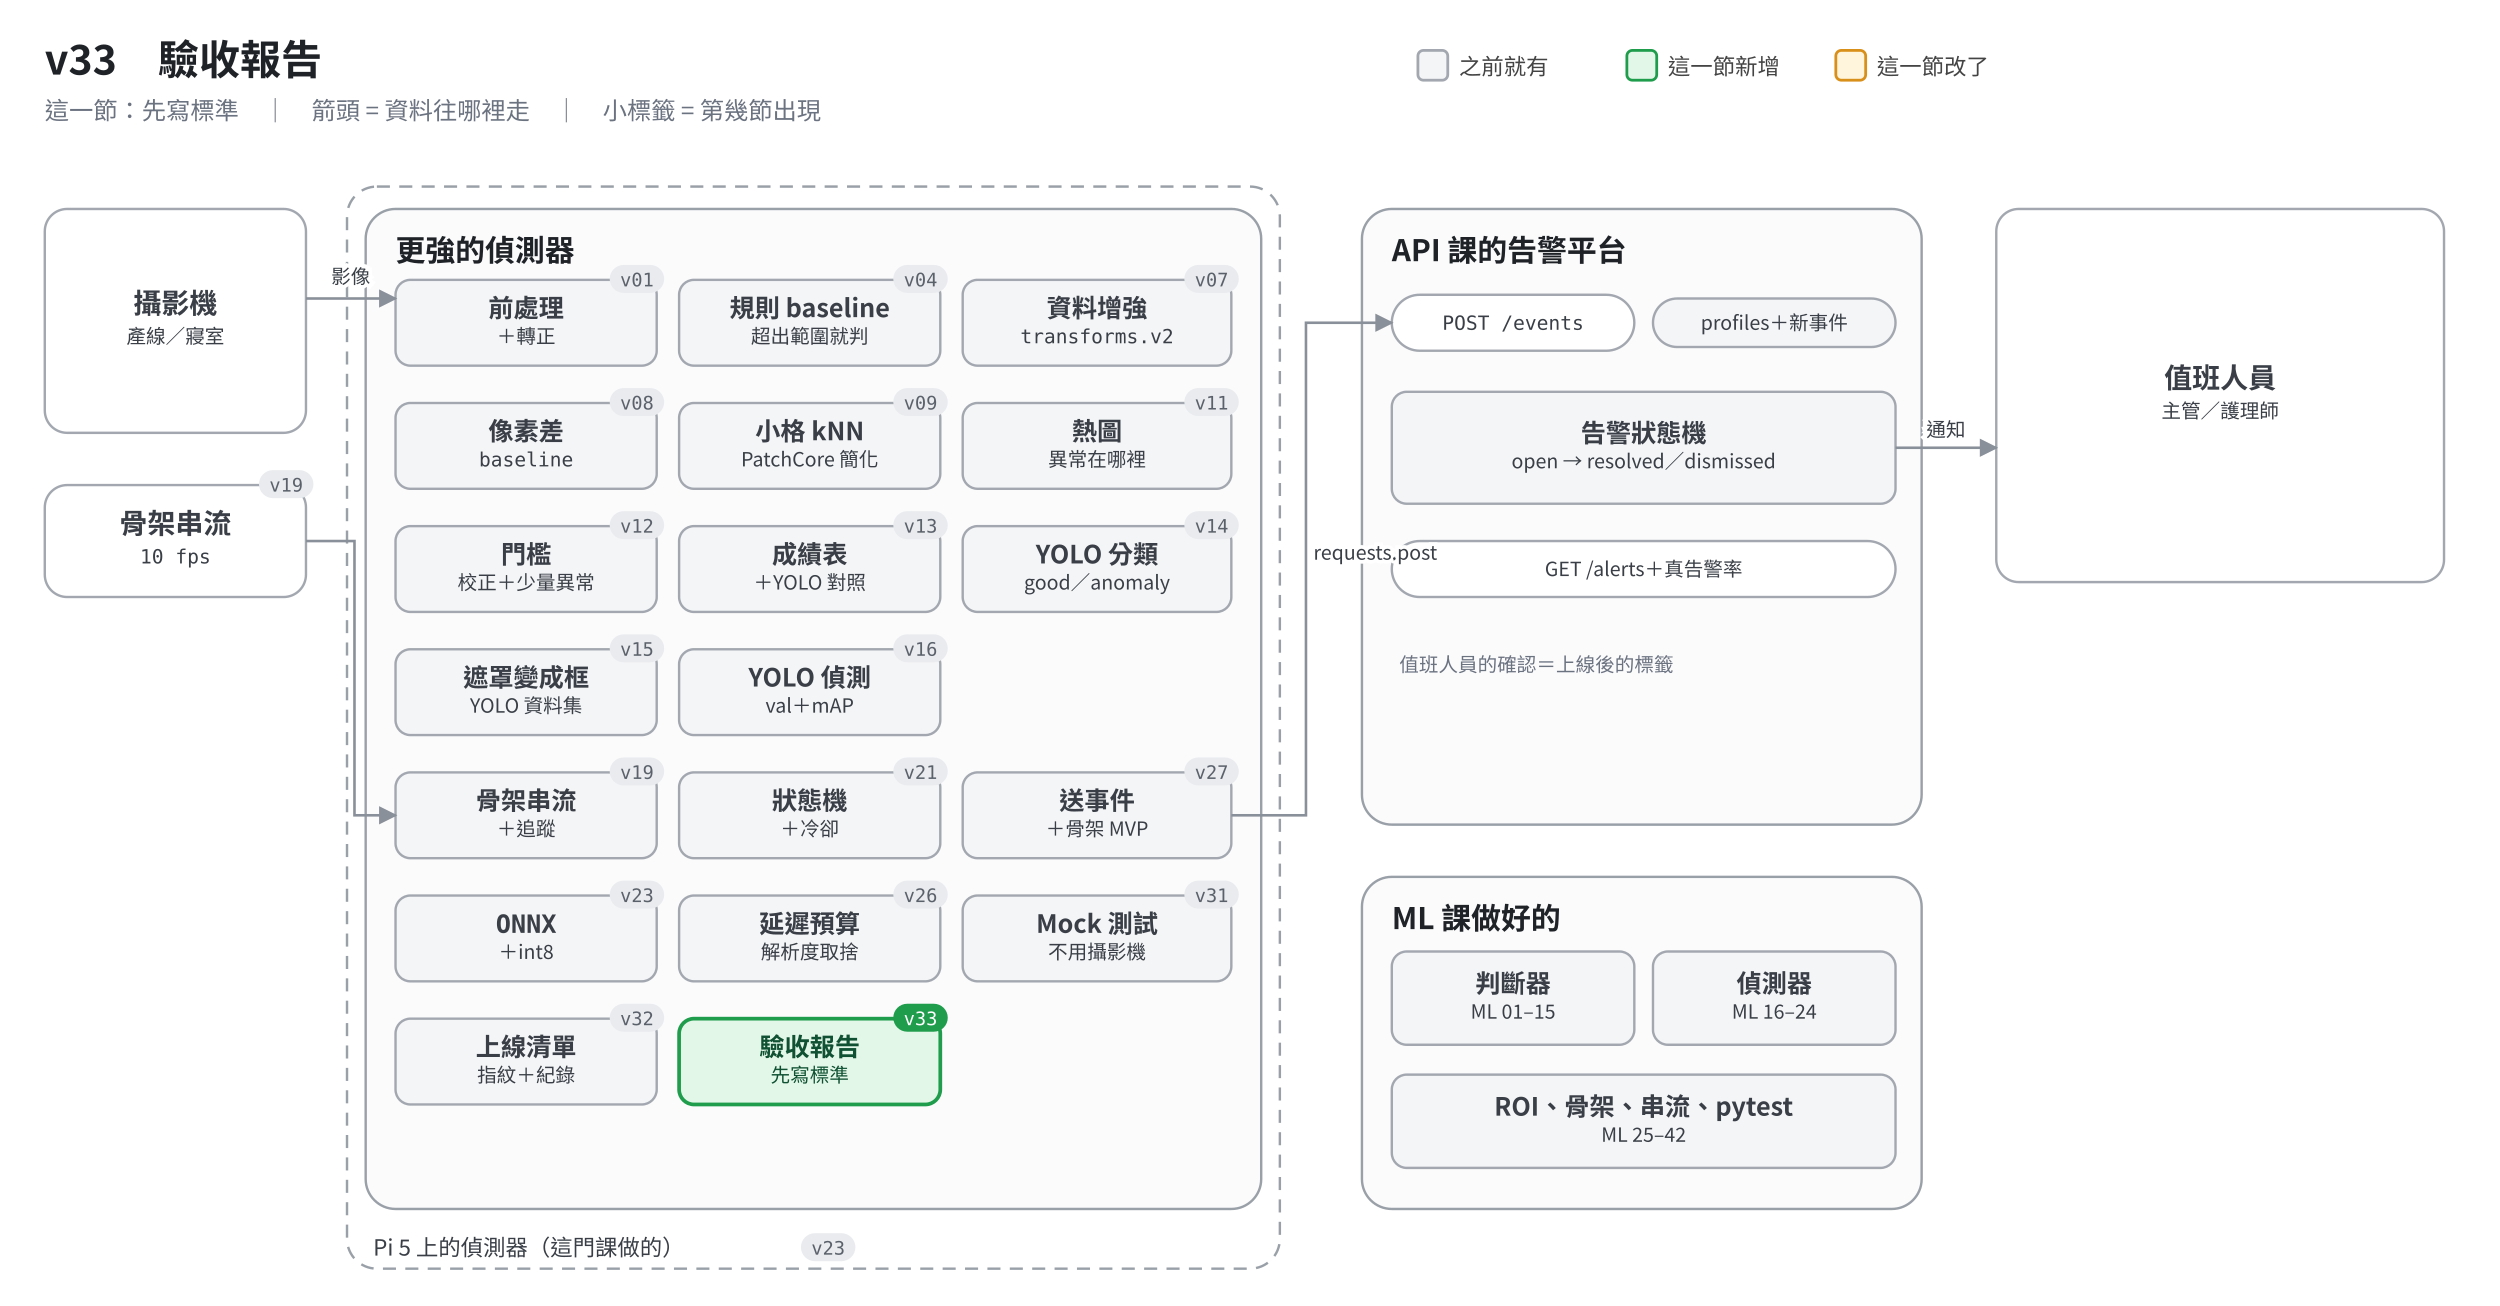
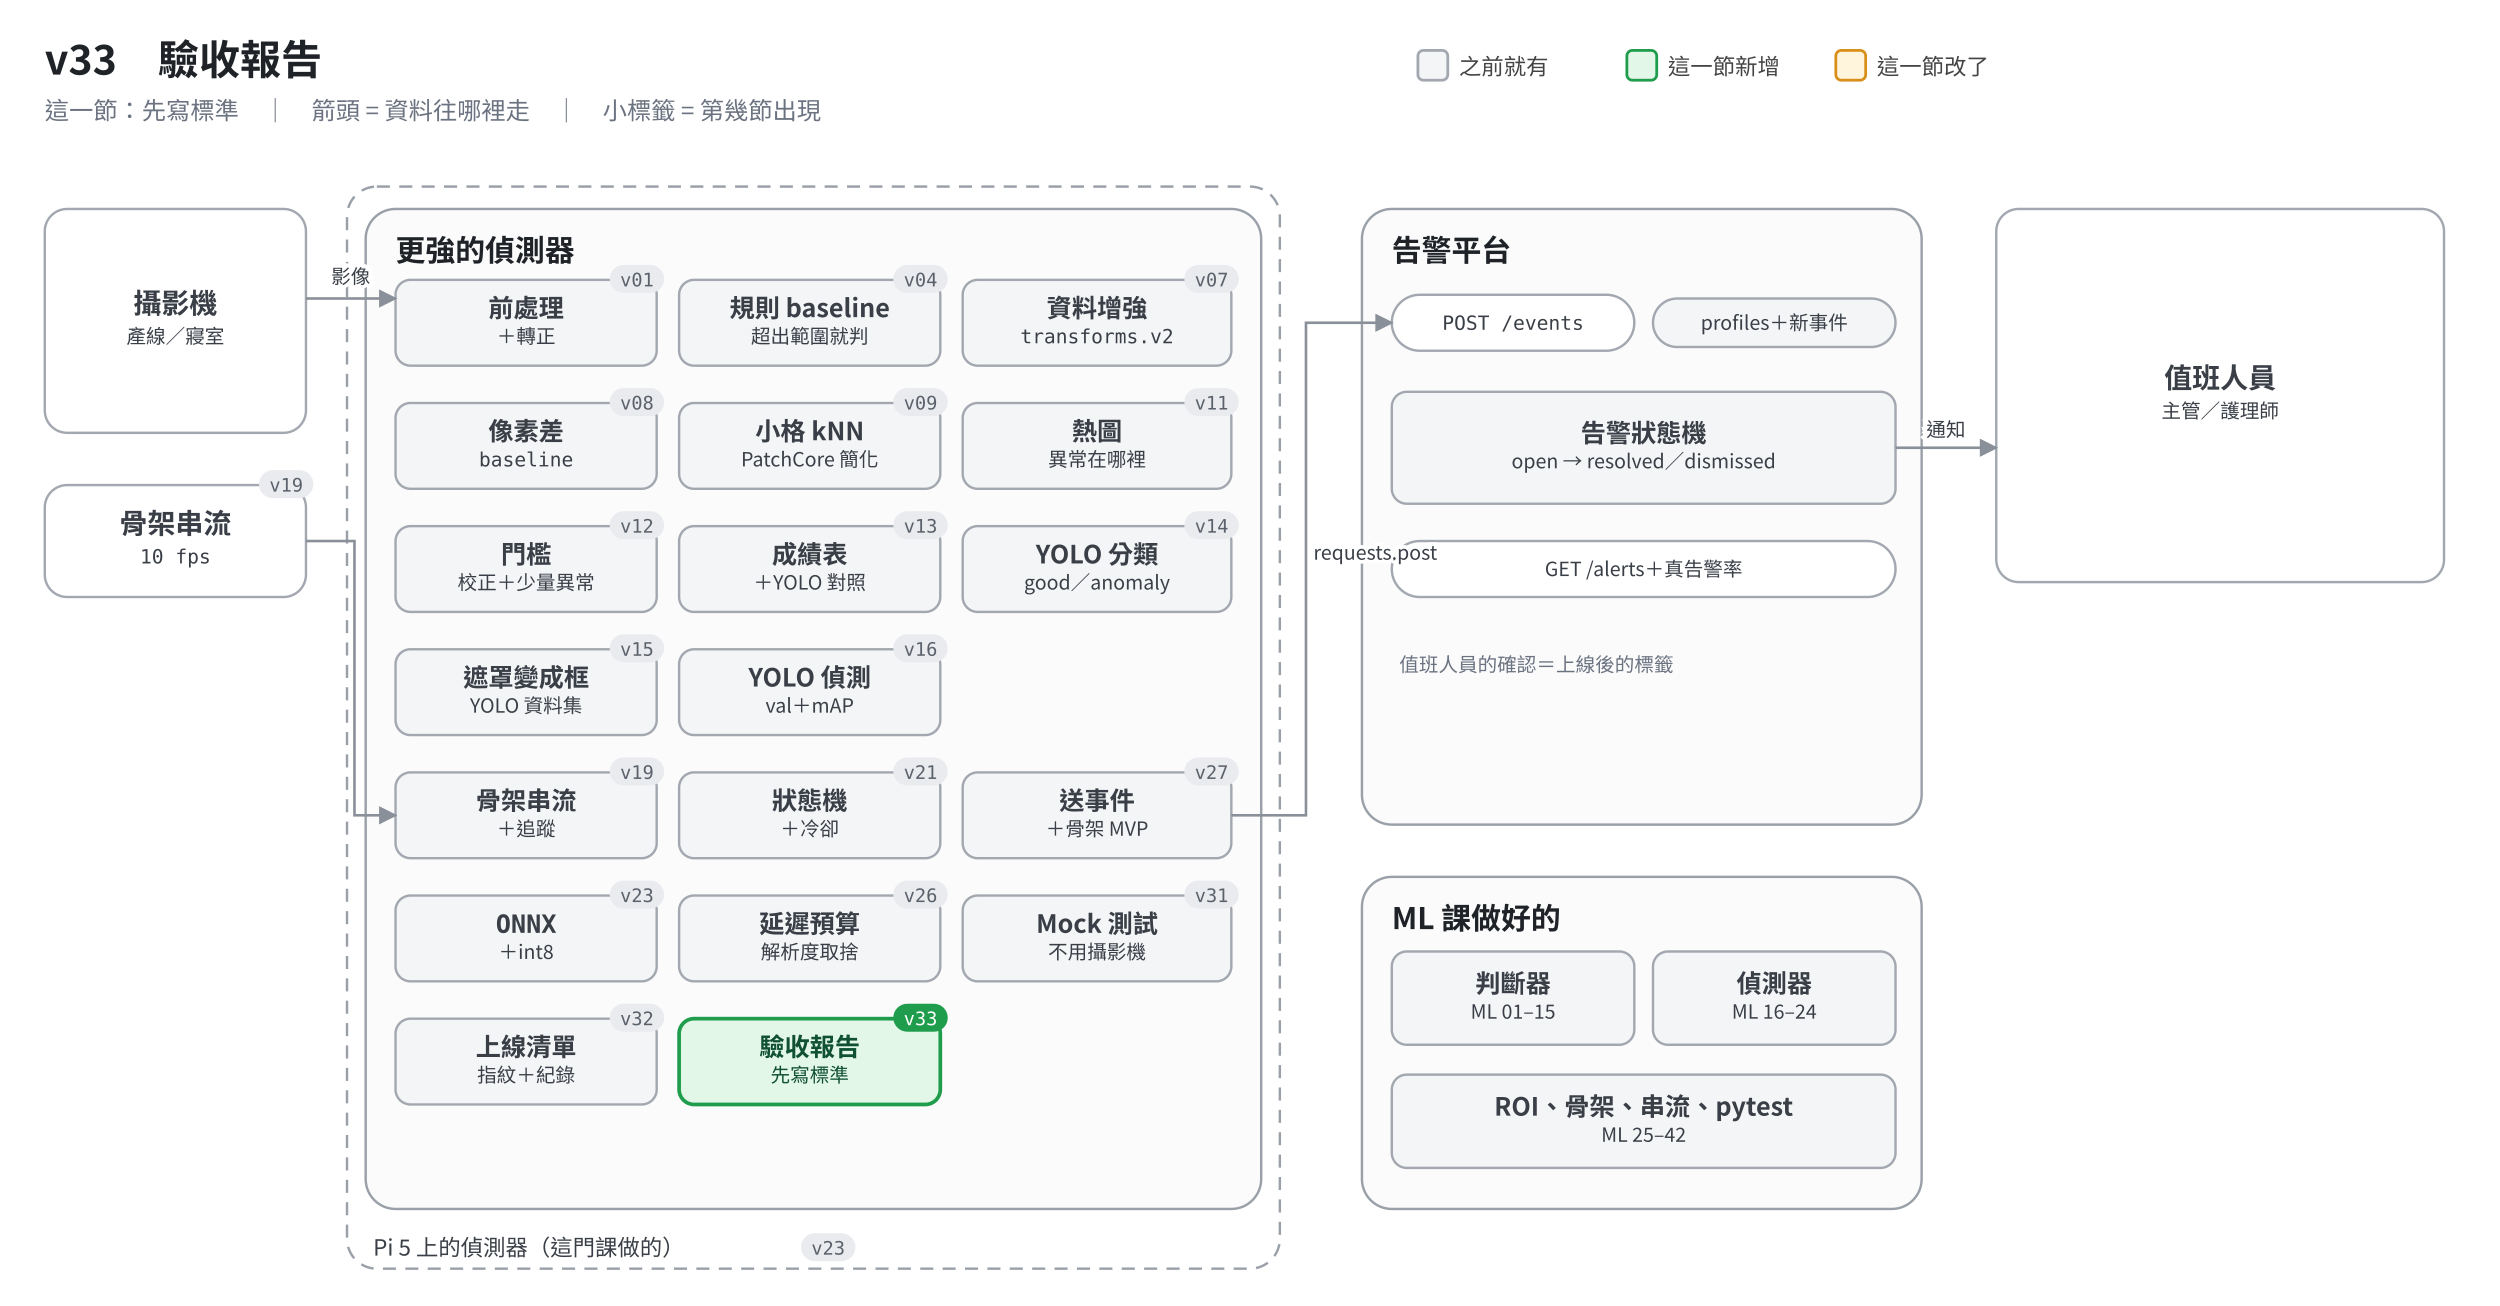
<svg xmlns="http://www.w3.org/2000/svg" viewBox="0 0 1340 700" width="1340" height="700">
  <defs>
    <marker id="arr-old" viewBox="0 0 10 10" refX="9" refY="5" markerWidth="7" markerHeight="7" orient="auto-start-reverse">
      <path d="M0,0 L10,5 L0,10 z" fill="#8a9099" />
    </marker>
    <marker id="arr-new" viewBox="0 0 10 10" refX="9" refY="5" markerWidth="7" markerHeight="7" orient="auto-start-reverse">
      <path d="M0,0 L10,5 L0,10 z" fill="#1f9d4c" />
    </marker>
    <marker id="arr-changed" viewBox="0 0 10 10" refX="9" refY="5" markerWidth="7" markerHeight="7" orient="auto-start-reverse">
      <path d="M0,0 L10,5 L0,10 z" fill="#d9901a" />
    </marker>
    <marker id="arr-error" viewBox="0 0 10 10" refX="9" refY="5" markerWidth="7" markerHeight="7" orient="auto-start-reverse">
      <path d="M0,0 L10,5 L0,10 z" fill="#d33a3a" />
    </marker>
  </defs>
  <rect width="1340" height="700" fill="#ffffff" />
  <text x="24" y="40" font-family="'PingFang TC','Noto Sans TC','Noto Sans CJK TC','Microsoft JhengHei',sans-serif" font-size="22" fill="#1f2328" font-weight="bold" text-anchor="start">v33　驗收報告</text>
  <text x="24" y="64" font-family="'PingFang TC','Noto Sans TC','Noto Sans CJK TC','Microsoft JhengHei',sans-serif" font-size="13" fill="#6b7280" font-weight="normal" text-anchor="start">這一節：先寫標準　｜　箭頭 = 資料往哪裡走　｜　小標籤 = 第幾節出現</text>
  <rect x="760" y="27" width="16" height="16" rx="3" fill="#f4f5f7" stroke="#a3a8b0" stroke-width="1.5" />
  <text x="782" y="40" font-family="'PingFang TC','Noto Sans TC','Noto Sans CJK TC','Microsoft JhengHei',sans-serif" font-size="12" fill="#444" font-weight="normal" text-anchor="start">之前就有</text>
  <rect x="872" y="27" width="16" height="16" rx="3" fill="#e3f7e8" stroke="#1f9d4c" stroke-width="1.5" />
  <text x="894" y="40" font-family="'PingFang TC','Noto Sans TC','Noto Sans CJK TC','Microsoft JhengHei',sans-serif" font-size="12" fill="#444" font-weight="normal" text-anchor="start">這一節新增</text>
  <rect x="984" y="27" width="16" height="16" rx="3" fill="#fff4dc" stroke="#d9901a" stroke-width="1.5" />
  <text x="1006" y="40" font-family="'PingFang TC','Noto Sans TC','Noto Sans CJK TC','Microsoft JhengHei',sans-serif" font-size="12" fill="#444" font-weight="normal" text-anchor="start">這一節改了</text>
  <rect x="186" y="100" width="500" height="580" rx="16" fill="none" stroke="#9aa0a8" stroke-width="1.3" stroke-dasharray="7 5" />
  <text x="200" y="673" font-family="'PingFang TC','Noto Sans TC','Noto Sans CJK TC','Microsoft JhengHei',sans-serif" font-size="12" fill="#3a3f47" font-weight="normal" text-anchor="start">Pi 5 上的偵測器（這門課做的）</text>
  <rect x="196" y="112" width="480" height="536" rx="16" fill="#fbfbfc" stroke="#9aa0a8" stroke-width="1.3" />
  <text x="212" y="140" font-family="'PingFang TC','Noto Sans TC','Noto Sans CJK TC','Microsoft JhengHei',sans-serif" font-size="16" fill="#1f2328" font-weight="bold" text-anchor="start">更強的偵測器</text>
  <rect x="730" y="112" width="300" height="330" rx="16" fill="#fbfbfc" stroke="#9aa0a8" stroke-width="1.3" />
-   <text x="746" y="140" font-family="'PingFang TC','Noto Sans TC','Noto Sans CJK TC','Microsoft JhengHei',sans-serif" font-size="16" fill="#1f2328" font-weight="bold" text-anchor="start">API 課的告警平台</text>
+   <text x="746" y="140" font-family="'PingFang TC','Noto Sans TC','Noto Sans CJK TC','Microsoft JhengHei',sans-serif" font-size="16" fill="#1f2328" font-weight="bold" text-anchor="start">告警平台</text>
  <rect x="730" y="470" width="300" height="178" rx="16" fill="#fbfbfc" stroke="#9aa0a8" stroke-width="1.3" />
  <text x="746" y="498" font-family="'PingFang TC','Noto Sans TC','Noto Sans CJK TC','Microsoft JhengHei',sans-serif" font-size="16" fill="#1f2328" font-weight="bold" text-anchor="start">ML 課做好的</text>
  <rect x="24" y="112" width="140" height="120" rx="12" fill="#ffffff" stroke="#a3a8b0" stroke-width="1.3" />
  <text x="94" y="168" font-family="'PingFang TC','Noto Sans TC','Noto Sans CJK TC','Microsoft JhengHei',sans-serif" font-size="15" fill="#3a3f47" font-weight="bold" text-anchor="middle">攝影機</text>
  <text x="94" y="184" font-family="'PingFang TC','Noto Sans TC','Noto Sans CJK TC','Microsoft JhengHei',sans-serif" font-size="10.5" fill="#3a3f47" font-weight="normal" text-anchor="middle">產線／寢室</text>
  <rect x="24" y="260" width="140" height="60" rx="12" fill="#ffffff" stroke="#a3a8b0" stroke-width="1.3" />
  <text x="94" y="286" font-family="'PingFang TC','Noto Sans TC','Noto Sans CJK TC','Microsoft JhengHei',sans-serif" font-size="15" fill="#3a3f47" font-weight="bold" text-anchor="middle">骨架串流</text>
  <text x="94" y="302" font-family="'SF Mono',Menlo,Consolas,'DejaVu Sans Mono',monospace" font-size="10.5" fill="#3a3f47" font-weight="normal" text-anchor="middle">10 fps</text>
  <rect x="1070" y="112" width="240" height="200" rx="12" fill="#ffffff" stroke="#a3a8b0" stroke-width="1.3" />
  <text x="1190" y="208" font-family="'PingFang TC','Noto Sans TC','Noto Sans CJK TC','Microsoft JhengHei',sans-serif" font-size="15" fill="#3a3f47" font-weight="bold" text-anchor="middle">值班人員</text>
  <text x="1190" y="224" font-family="'PingFang TC','Noto Sans TC','Noto Sans CJK TC','Microsoft JhengHei',sans-serif" font-size="10.5" fill="#3a3f47" font-weight="normal" text-anchor="middle">主管／護理師</text>
  <rect x="212" y="150" width="140" height="46" rx="8" fill="#f4f5f7" stroke="#a3a8b0" stroke-width="1.3" />
  <text x="282" y="170" font-family="'PingFang TC','Noto Sans TC','Noto Sans CJK TC','Microsoft JhengHei',sans-serif" font-size="13.5" fill="#3a3f47" font-weight="bold" text-anchor="middle">前處理</text>
  <text x="282" y="184" font-family="'PingFang TC','Noto Sans TC','Noto Sans CJK TC','Microsoft JhengHei',sans-serif" font-size="10.5" fill="#3a3f47" font-weight="normal" text-anchor="middle">＋轉正</text>
  <rect x="364" y="150" width="140" height="46" rx="8" fill="#f4f5f7" stroke="#a3a8b0" stroke-width="1.3" />
  <text x="434" y="170" font-family="'PingFang TC','Noto Sans TC','Noto Sans CJK TC','Microsoft JhengHei',sans-serif" font-size="13.5" fill="#3a3f47" font-weight="bold" text-anchor="middle">規則 baseline</text>
  <text x="434" y="184" font-family="'PingFang TC','Noto Sans TC','Noto Sans CJK TC','Microsoft JhengHei',sans-serif" font-size="10.5" fill="#3a3f47" font-weight="normal" text-anchor="middle">超出範圍就判</text>
  <rect x="516" y="150" width="144" height="46" rx="8" fill="#f4f5f7" stroke="#a3a8b0" stroke-width="1.3" />
  <text x="588" y="170" font-family="'PingFang TC','Noto Sans TC','Noto Sans CJK TC','Microsoft JhengHei',sans-serif" font-size="13.5" fill="#3a3f47" font-weight="bold" text-anchor="middle">資料增強</text>
  <text x="588" y="184" font-family="'SF Mono',Menlo,Consolas,'DejaVu Sans Mono',monospace" font-size="10.5" fill="#3a3f47" font-weight="normal" text-anchor="middle">transforms.v2</text>
  <rect x="212" y="216" width="140" height="46" rx="8" fill="#f4f5f7" stroke="#a3a8b0" stroke-width="1.3" />
  <text x="282" y="236" font-family="'PingFang TC','Noto Sans TC','Noto Sans CJK TC','Microsoft JhengHei',sans-serif" font-size="13.5" fill="#3a3f47" font-weight="bold" text-anchor="middle">像素差</text>
  <text x="282" y="250" font-family="'SF Mono',Menlo,Consolas,'DejaVu Sans Mono',monospace" font-size="10.5" fill="#3a3f47" font-weight="normal" text-anchor="middle">baseline</text>
  <rect x="364" y="216" width="140" height="46" rx="8" fill="#f4f5f7" stroke="#a3a8b0" stroke-width="1.3" />
  <text x="434" y="236" font-family="'PingFang TC','Noto Sans TC','Noto Sans CJK TC','Microsoft JhengHei',sans-serif" font-size="13.5" fill="#3a3f47" font-weight="bold" text-anchor="middle">小格 kNN</text>
  <text x="434" y="250" font-family="'PingFang TC','Noto Sans TC','Noto Sans CJK TC','Microsoft JhengHei',sans-serif" font-size="10.5" fill="#3a3f47" font-weight="normal" text-anchor="middle">PatchCore 簡化</text>
  <rect x="516" y="216" width="144" height="46" rx="8" fill="#f4f5f7" stroke="#a3a8b0" stroke-width="1.3" />
  <text x="588" y="236" font-family="'PingFang TC','Noto Sans TC','Noto Sans CJK TC','Microsoft JhengHei',sans-serif" font-size="13.5" fill="#3a3f47" font-weight="bold" text-anchor="middle">熱圖</text>
  <text x="588" y="250" font-family="'PingFang TC','Noto Sans TC','Noto Sans CJK TC','Microsoft JhengHei',sans-serif" font-size="10.5" fill="#3a3f47" font-weight="normal" text-anchor="middle">異常在哪裡</text>
  <rect x="212" y="282" width="140" height="46" rx="8" fill="#f4f5f7" stroke="#a3a8b0" stroke-width="1.3" />
  <text x="282" y="302" font-family="'PingFang TC','Noto Sans TC','Noto Sans CJK TC','Microsoft JhengHei',sans-serif" font-size="13.5" fill="#3a3f47" font-weight="bold" text-anchor="middle">門檻</text>
  <text x="282" y="316" font-family="'PingFang TC','Noto Sans TC','Noto Sans CJK TC','Microsoft JhengHei',sans-serif" font-size="10.5" fill="#3a3f47" font-weight="normal" text-anchor="middle">校正＋少量異常</text>
  <rect x="364" y="282" width="140" height="46" rx="8" fill="#f4f5f7" stroke="#a3a8b0" stroke-width="1.3" />
  <text x="434" y="302" font-family="'PingFang TC','Noto Sans TC','Noto Sans CJK TC','Microsoft JhengHei',sans-serif" font-size="13.5" fill="#3a3f47" font-weight="bold" text-anchor="middle">成績表</text>
  <text x="434" y="316" font-family="'PingFang TC','Noto Sans TC','Noto Sans CJK TC','Microsoft JhengHei',sans-serif" font-size="10.5" fill="#3a3f47" font-weight="normal" text-anchor="middle">＋YOLO 對照</text>
  <rect x="516" y="282" width="144" height="46" rx="8" fill="#f4f5f7" stroke="#a3a8b0" stroke-width="1.3" />
  <text x="588" y="302" font-family="'PingFang TC','Noto Sans TC','Noto Sans CJK TC','Microsoft JhengHei',sans-serif" font-size="13.5" fill="#3a3f47" font-weight="bold" text-anchor="middle">YOLO 分類</text>
  <text x="588" y="316" font-family="'PingFang TC','Noto Sans TC','Noto Sans CJK TC','Microsoft JhengHei',sans-serif" font-size="10.5" fill="#3a3f47" font-weight="normal" text-anchor="middle">good／anomaly</text>
  <rect x="212" y="348" width="140" height="46" rx="8" fill="#f4f5f7" stroke="#a3a8b0" stroke-width="1.3" />
  <text x="282" y="368" font-family="'PingFang TC','Noto Sans TC','Noto Sans CJK TC','Microsoft JhengHei',sans-serif" font-size="13.5" fill="#3a3f47" font-weight="bold" text-anchor="middle">遮罩變成框</text>
  <text x="282" y="382" font-family="'PingFang TC','Noto Sans TC','Noto Sans CJK TC','Microsoft JhengHei',sans-serif" font-size="10.5" fill="#3a3f47" font-weight="normal" text-anchor="middle">YOLO 資料集</text>
  <rect x="364" y="348" width="140" height="46" rx="8" fill="#f4f5f7" stroke="#a3a8b0" stroke-width="1.3" />
  <text x="434" y="368" font-family="'PingFang TC','Noto Sans TC','Noto Sans CJK TC','Microsoft JhengHei',sans-serif" font-size="13.5" fill="#3a3f47" font-weight="bold" text-anchor="middle">YOLO 偵測</text>
  <text x="434" y="382" font-family="'PingFang TC','Noto Sans TC','Noto Sans CJK TC','Microsoft JhengHei',sans-serif" font-size="10.5" fill="#3a3f47" font-weight="normal" text-anchor="middle">val＋mAP</text>
  <rect x="212" y="414" width="140" height="46" rx="8" fill="#f4f5f7" stroke="#a3a8b0" stroke-width="1.3" />
  <text x="282" y="434" font-family="'PingFang TC','Noto Sans TC','Noto Sans CJK TC','Microsoft JhengHei',sans-serif" font-size="13.5" fill="#3a3f47" font-weight="bold" text-anchor="middle">骨架串流</text>
  <text x="282" y="448" font-family="'PingFang TC','Noto Sans TC','Noto Sans CJK TC','Microsoft JhengHei',sans-serif" font-size="10.5" fill="#3a3f47" font-weight="normal" text-anchor="middle">＋追蹤</text>
  <rect x="364" y="414" width="140" height="46" rx="8" fill="#f4f5f7" stroke="#a3a8b0" stroke-width="1.3" />
  <text x="434" y="434" font-family="'PingFang TC','Noto Sans TC','Noto Sans CJK TC','Microsoft JhengHei',sans-serif" font-size="13.5" fill="#3a3f47" font-weight="bold" text-anchor="middle">狀態機</text>
  <text x="434" y="448" font-family="'PingFang TC','Noto Sans TC','Noto Sans CJK TC','Microsoft JhengHei',sans-serif" font-size="10.5" fill="#3a3f47" font-weight="normal" text-anchor="middle">＋冷卻</text>
  <rect x="212" y="480" width="140" height="46" rx="8" fill="#f4f5f7" stroke="#a3a8b0" stroke-width="1.3" />
  <text x="282" y="500" font-family="'SF Mono',Menlo,Consolas,'DejaVu Sans Mono',monospace" font-size="13.5" fill="#3a3f47" font-weight="bold" text-anchor="middle">ONNX</text>
  <text x="282" y="514" font-family="'PingFang TC','Noto Sans TC','Noto Sans CJK TC','Microsoft JhengHei',sans-serif" font-size="10.5" fill="#3a3f47" font-weight="normal" text-anchor="middle">＋int8</text>
  <rect x="364" y="480" width="140" height="46" rx="8" fill="#f4f5f7" stroke="#a3a8b0" stroke-width="1.3" />
  <text x="434" y="500" font-family="'PingFang TC','Noto Sans TC','Noto Sans CJK TC','Microsoft JhengHei',sans-serif" font-size="13.5" fill="#3a3f47" font-weight="bold" text-anchor="middle">延遲預算</text>
  <text x="434" y="514" font-family="'PingFang TC','Noto Sans TC','Noto Sans CJK TC','Microsoft JhengHei',sans-serif" font-size="10.5" fill="#3a3f47" font-weight="normal" text-anchor="middle">解析度取捨</text>
  <rect x="516" y="414" width="144" height="46" rx="8" fill="#f4f5f7" stroke="#a3a8b0" stroke-width="1.3" />
  <text x="588" y="434" font-family="'PingFang TC','Noto Sans TC','Noto Sans CJK TC','Microsoft JhengHei',sans-serif" font-size="13.5" fill="#3a3f47" font-weight="bold" text-anchor="middle">送事件</text>
  <text x="588" y="448" font-family="'PingFang TC','Noto Sans TC','Noto Sans CJK TC','Microsoft JhengHei',sans-serif" font-size="10.5" fill="#3a3f47" font-weight="normal" text-anchor="middle">＋骨架 MVP</text>
  <rect x="516" y="480" width="144" height="46" rx="8" fill="#f4f5f7" stroke="#a3a8b0" stroke-width="1.3" />
  <text x="588" y="500" font-family="'PingFang TC','Noto Sans TC','Noto Sans CJK TC','Microsoft JhengHei',sans-serif" font-size="13.5" fill="#3a3f47" font-weight="bold" text-anchor="middle">Mock 測試</text>
  <text x="588" y="514" font-family="'PingFang TC','Noto Sans TC','Noto Sans CJK TC','Microsoft JhengHei',sans-serif" font-size="10.5" fill="#3a3f47" font-weight="normal" text-anchor="middle">不用攝影機</text>
  <rect x="212" y="546" width="140" height="46" rx="8" fill="#f4f5f7" stroke="#a3a8b0" stroke-width="1.3" />
  <text x="282" y="566" font-family="'PingFang TC','Noto Sans TC','Noto Sans CJK TC','Microsoft JhengHei',sans-serif" font-size="13.5" fill="#3a3f47" font-weight="bold" text-anchor="middle">上線清單</text>
  <text x="282" y="580" font-family="'PingFang TC','Noto Sans TC','Noto Sans CJK TC','Microsoft JhengHei',sans-serif" font-size="10.5" fill="#3a3f47" font-weight="normal" text-anchor="middle">指紋＋紀錄</text>
  <rect x="364" y="546" width="140" height="46" rx="8" fill="#e3f7e8" stroke="#1f9d4c" stroke-width="2" />
  <text x="434" y="566" font-family="'PingFang TC','Noto Sans TC','Noto Sans CJK TC','Microsoft JhengHei',sans-serif" font-size="13.5" fill="#0f5132" font-weight="bold" text-anchor="middle">驗收報告</text>
  <text x="434" y="580" font-family="'PingFang TC','Noto Sans TC','Noto Sans CJK TC','Microsoft JhengHei',sans-serif" font-size="10.5" fill="#0f5132" font-weight="normal" text-anchor="middle">先寫標準</text>
  <rect x="746" y="158" width="130" height="30" rx="15" fill="#ffffff" stroke="#a3a8b0" stroke-width="1.3" />
  <text x="811" y="176.78" font-family="'SF Mono',Menlo,Consolas,'DejaVu Sans Mono',monospace" font-size="10.5" fill="#3a3f47" font-weight="normal" text-anchor="middle">POST /events</text>
  <rect x="886" y="160" width="130" height="26" rx="13" fill="#f4f5f7" stroke="#a3a8b0" stroke-width="1.3" />
  <text x="951" y="176.78" font-family="'PingFang TC','Noto Sans TC','Noto Sans CJK TC','Microsoft JhengHei',sans-serif" font-size="10.5" fill="#3a3f47" font-weight="normal" text-anchor="middle">profiles＋新事件</text>
  <rect x="746" y="210" width="270" height="60" rx="8" fill="#f4f5f7" stroke="#a3a8b0" stroke-width="1.3" />
  <text x="881" y="237" font-family="'PingFang TC','Noto Sans TC','Noto Sans CJK TC','Microsoft JhengHei',sans-serif" font-size="13.5" fill="#3a3f47" font-weight="bold" text-anchor="middle">告警狀態機</text>
  <text x="881" y="251" font-family="'PingFang TC','Noto Sans TC','Noto Sans CJK TC','Microsoft JhengHei',sans-serif" font-size="10.5" fill="#3a3f47" font-weight="normal" text-anchor="middle">open → resolved／dismissed</text>
  <rect x="746" y="290" width="270" height="30" rx="15" fill="#ffffff" stroke="#a3a8b0" stroke-width="1.3" />
  <text x="881" y="308.78" font-family="'PingFang TC','Noto Sans TC','Noto Sans CJK TC','Microsoft JhengHei',sans-serif" font-size="10.5" fill="#3a3f47" font-weight="normal" text-anchor="middle">GET /alerts＋真告警率</text>
  <text x="750" y="360" font-family="'PingFang TC','Noto Sans TC','Noto Sans CJK TC','Microsoft JhengHei',sans-serif" font-size="10.5" fill="#6b7280" font-weight="normal" text-anchor="start">值班人員的確認＝上線後的標籤</text>
  <rect x="746" y="510" width="130" height="50" rx="8" fill="#f4f5f7" stroke="#a3a8b0" stroke-width="1.3" />
  <text x="811" y="532" font-family="'PingFang TC','Noto Sans TC','Noto Sans CJK TC','Microsoft JhengHei',sans-serif" font-size="13.5" fill="#3a3f47" font-weight="bold" text-anchor="middle">判斷器</text>
  <text x="811" y="546" font-family="'PingFang TC','Noto Sans TC','Noto Sans CJK TC','Microsoft JhengHei',sans-serif" font-size="10.5" fill="#3a3f47" font-weight="normal" text-anchor="middle">ML 01–15</text>
  <rect x="886" y="510" width="130" height="50" rx="8" fill="#f4f5f7" stroke="#a3a8b0" stroke-width="1.3" />
  <text x="951" y="532" font-family="'PingFang TC','Noto Sans TC','Noto Sans CJK TC','Microsoft JhengHei',sans-serif" font-size="13.5" fill="#3a3f47" font-weight="bold" text-anchor="middle">偵測器</text>
  <text x="951" y="546" font-family="'PingFang TC','Noto Sans TC','Noto Sans CJK TC','Microsoft JhengHei',sans-serif" font-size="10.5" fill="#3a3f47" font-weight="normal" text-anchor="middle">ML 16–24</text>
  <rect x="746" y="576" width="270" height="50" rx="8" fill="#f4f5f7" stroke="#a3a8b0" stroke-width="1.3" />
  <text x="881" y="598" font-family="'PingFang TC','Noto Sans TC','Noto Sans CJK TC','Microsoft JhengHei',sans-serif" font-size="13.5" fill="#3a3f47" font-weight="bold" text-anchor="middle">ROI、骨架、串流、pytest</text>
  <text x="881" y="612" font-family="'PingFang TC','Noto Sans TC','Noto Sans CJK TC','Microsoft JhengHei',sans-serif" font-size="10.5" fill="#3a3f47" font-weight="normal" text-anchor="middle">ML 25–42</text>
  <polyline points="164,160 212,160" fill="none" stroke="#8a9099" stroke-width="1.4" marker-end="url(#arr-old)" />
  <text x="188" y="152" font-family="'PingFang TC','Noto Sans TC','Noto Sans CJK TC','Microsoft JhengHei',sans-serif" font-size="10.5" fill="#3a3f47" text-anchor="middle" stroke="#fff" stroke-width="4" paint-order="stroke">影像</text>
  <polyline points="164,290 190,290 190,437 212,437" fill="none" stroke="#8a9099" stroke-width="1.4" marker-end="url(#arr-old)" />
  <polyline points="660,437 700,437 700,173 746,173" fill="none" stroke="#8a9099" stroke-width="1.4" marker-end="url(#arr-old)" />
  <text x="704" y="300" font-family="'PingFang TC','Noto Sans TC','Noto Sans CJK TC','Microsoft JhengHei',sans-serif" font-size="10.5" fill="#3a3f47" text-anchor="start" stroke="#fff" stroke-width="4" paint-order="stroke">requests.post</text>
  <polyline points="1016,240 1070,240" fill="none" stroke="#8a9099" stroke-width="1.4" marker-end="url(#arr-old)" />
  <text x="1043" y="234" font-family="'PingFang TC','Noto Sans TC','Noto Sans CJK TC','Microsoft JhengHei',sans-serif" font-size="10.5" fill="#3a3f47" text-anchor="middle" stroke="#fff" stroke-width="4" paint-order="stroke">通知</text>
  <rect x="429.3" y="661" width="29.2" height="15" rx="7.5" fill="#e9ebee" />
  <text x="443.9" y="672.5" font-family="'SF Mono',Menlo,Consolas,'DejaVu Sans Mono',monospace" font-size="10" fill="#5b616b" font-weight="normal" text-anchor="middle">v23</text>
  <rect x="138.8" y="252" width="29.2" height="15" rx="7.5" fill="#e9ebee" />
  <text x="153.4" y="263.5" font-family="'SF Mono',Menlo,Consolas,'DejaVu Sans Mono',monospace" font-size="10" fill="#5b616b" font-weight="normal" text-anchor="middle">v19</text>
  <rect x="326.8" y="142" width="29.2" height="15" rx="7.5" fill="#e9ebee" />
  <text x="341.4" y="153.5" font-family="'SF Mono',Menlo,Consolas,'DejaVu Sans Mono',monospace" font-size="10" fill="#5b616b" font-weight="normal" text-anchor="middle">v01</text>
  <rect x="478.8" y="142" width="29.2" height="15" rx="7.5" fill="#e9ebee" />
  <text x="493.4" y="153.5" font-family="'SF Mono',Menlo,Consolas,'DejaVu Sans Mono',monospace" font-size="10" fill="#5b616b" font-weight="normal" text-anchor="middle">v04</text>
  <rect x="634.8" y="142" width="29.2" height="15" rx="7.5" fill="#e9ebee" />
  <text x="649.4" y="153.5" font-family="'SF Mono',Menlo,Consolas,'DejaVu Sans Mono',monospace" font-size="10" fill="#5b616b" font-weight="normal" text-anchor="middle">v07</text>
  <rect x="326.8" y="208" width="29.2" height="15" rx="7.5" fill="#e9ebee" />
  <text x="341.4" y="219.5" font-family="'SF Mono',Menlo,Consolas,'DejaVu Sans Mono',monospace" font-size="10" fill="#5b616b" font-weight="normal" text-anchor="middle">v08</text>
  <rect x="478.8" y="208" width="29.2" height="15" rx="7.5" fill="#e9ebee" />
  <text x="493.4" y="219.5" font-family="'SF Mono',Menlo,Consolas,'DejaVu Sans Mono',monospace" font-size="10" fill="#5b616b" font-weight="normal" text-anchor="middle">v09</text>
  <rect x="634.8" y="208" width="29.2" height="15" rx="7.5" fill="#e9ebee" />
  <text x="649.4" y="219.5" font-family="'SF Mono',Menlo,Consolas,'DejaVu Sans Mono',monospace" font-size="10" fill="#5b616b" font-weight="normal" text-anchor="middle">v11</text>
  <rect x="326.8" y="274" width="29.2" height="15" rx="7.5" fill="#e9ebee" />
  <text x="341.4" y="285.5" font-family="'SF Mono',Menlo,Consolas,'DejaVu Sans Mono',monospace" font-size="10" fill="#5b616b" font-weight="normal" text-anchor="middle">v12</text>
  <rect x="478.8" y="274" width="29.2" height="15" rx="7.5" fill="#e9ebee" />
  <text x="493.4" y="285.5" font-family="'SF Mono',Menlo,Consolas,'DejaVu Sans Mono',monospace" font-size="10" fill="#5b616b" font-weight="normal" text-anchor="middle">v13</text>
  <rect x="634.8" y="274" width="29.2" height="15" rx="7.5" fill="#e9ebee" />
  <text x="649.4" y="285.5" font-family="'SF Mono',Menlo,Consolas,'DejaVu Sans Mono',monospace" font-size="10" fill="#5b616b" font-weight="normal" text-anchor="middle">v14</text>
  <rect x="326.8" y="340" width="29.2" height="15" rx="7.5" fill="#e9ebee" />
  <text x="341.4" y="351.5" font-family="'SF Mono',Menlo,Consolas,'DejaVu Sans Mono',monospace" font-size="10" fill="#5b616b" font-weight="normal" text-anchor="middle">v15</text>
  <rect x="478.8" y="340" width="29.2" height="15" rx="7.5" fill="#e9ebee" />
  <text x="493.4" y="351.5" font-family="'SF Mono',Menlo,Consolas,'DejaVu Sans Mono',monospace" font-size="10" fill="#5b616b" font-weight="normal" text-anchor="middle">v16</text>
  <rect x="326.8" y="406" width="29.2" height="15" rx="7.5" fill="#e9ebee" />
  <text x="341.4" y="417.5" font-family="'SF Mono',Menlo,Consolas,'DejaVu Sans Mono',monospace" font-size="10" fill="#5b616b" font-weight="normal" text-anchor="middle">v19</text>
  <rect x="478.8" y="406" width="29.2" height="15" rx="7.5" fill="#e9ebee" />
  <text x="493.4" y="417.5" font-family="'SF Mono',Menlo,Consolas,'DejaVu Sans Mono',monospace" font-size="10" fill="#5b616b" font-weight="normal" text-anchor="middle">v21</text>
  <rect x="326.8" y="472" width="29.2" height="15" rx="7.5" fill="#e9ebee" />
  <text x="341.4" y="483.5" font-family="'SF Mono',Menlo,Consolas,'DejaVu Sans Mono',monospace" font-size="10" fill="#5b616b" font-weight="normal" text-anchor="middle">v23</text>
  <rect x="478.8" y="472" width="29.2" height="15" rx="7.5" fill="#e9ebee" />
  <text x="493.4" y="483.5" font-family="'SF Mono',Menlo,Consolas,'DejaVu Sans Mono',monospace" font-size="10" fill="#5b616b" font-weight="normal" text-anchor="middle">v26</text>
  <rect x="634.8" y="406" width="29.2" height="15" rx="7.5" fill="#e9ebee" />
  <text x="649.4" y="417.5" font-family="'SF Mono',Menlo,Consolas,'DejaVu Sans Mono',monospace" font-size="10" fill="#5b616b" font-weight="normal" text-anchor="middle">v27</text>
  <rect x="634.8" y="472" width="29.2" height="15" rx="7.5" fill="#e9ebee" />
  <text x="649.4" y="483.5" font-family="'SF Mono',Menlo,Consolas,'DejaVu Sans Mono',monospace" font-size="10" fill="#5b616b" font-weight="normal" text-anchor="middle">v31</text>
  <rect x="326.8" y="538" width="29.2" height="15" rx="7.5" fill="#e9ebee" />
  <text x="341.4" y="549.5" font-family="'SF Mono',Menlo,Consolas,'DejaVu Sans Mono',monospace" font-size="10" fill="#5b616b" font-weight="normal" text-anchor="middle">v32</text>
  <rect x="478.8" y="538" width="29.2" height="15" rx="7.5" fill="#1f9d4c" />
  <text x="493.4" y="549.5" font-family="'SF Mono',Menlo,Consolas,'DejaVu Sans Mono',monospace" font-size="10" fill="#fff" font-weight="normal" text-anchor="middle">v33</text>
</svg>
